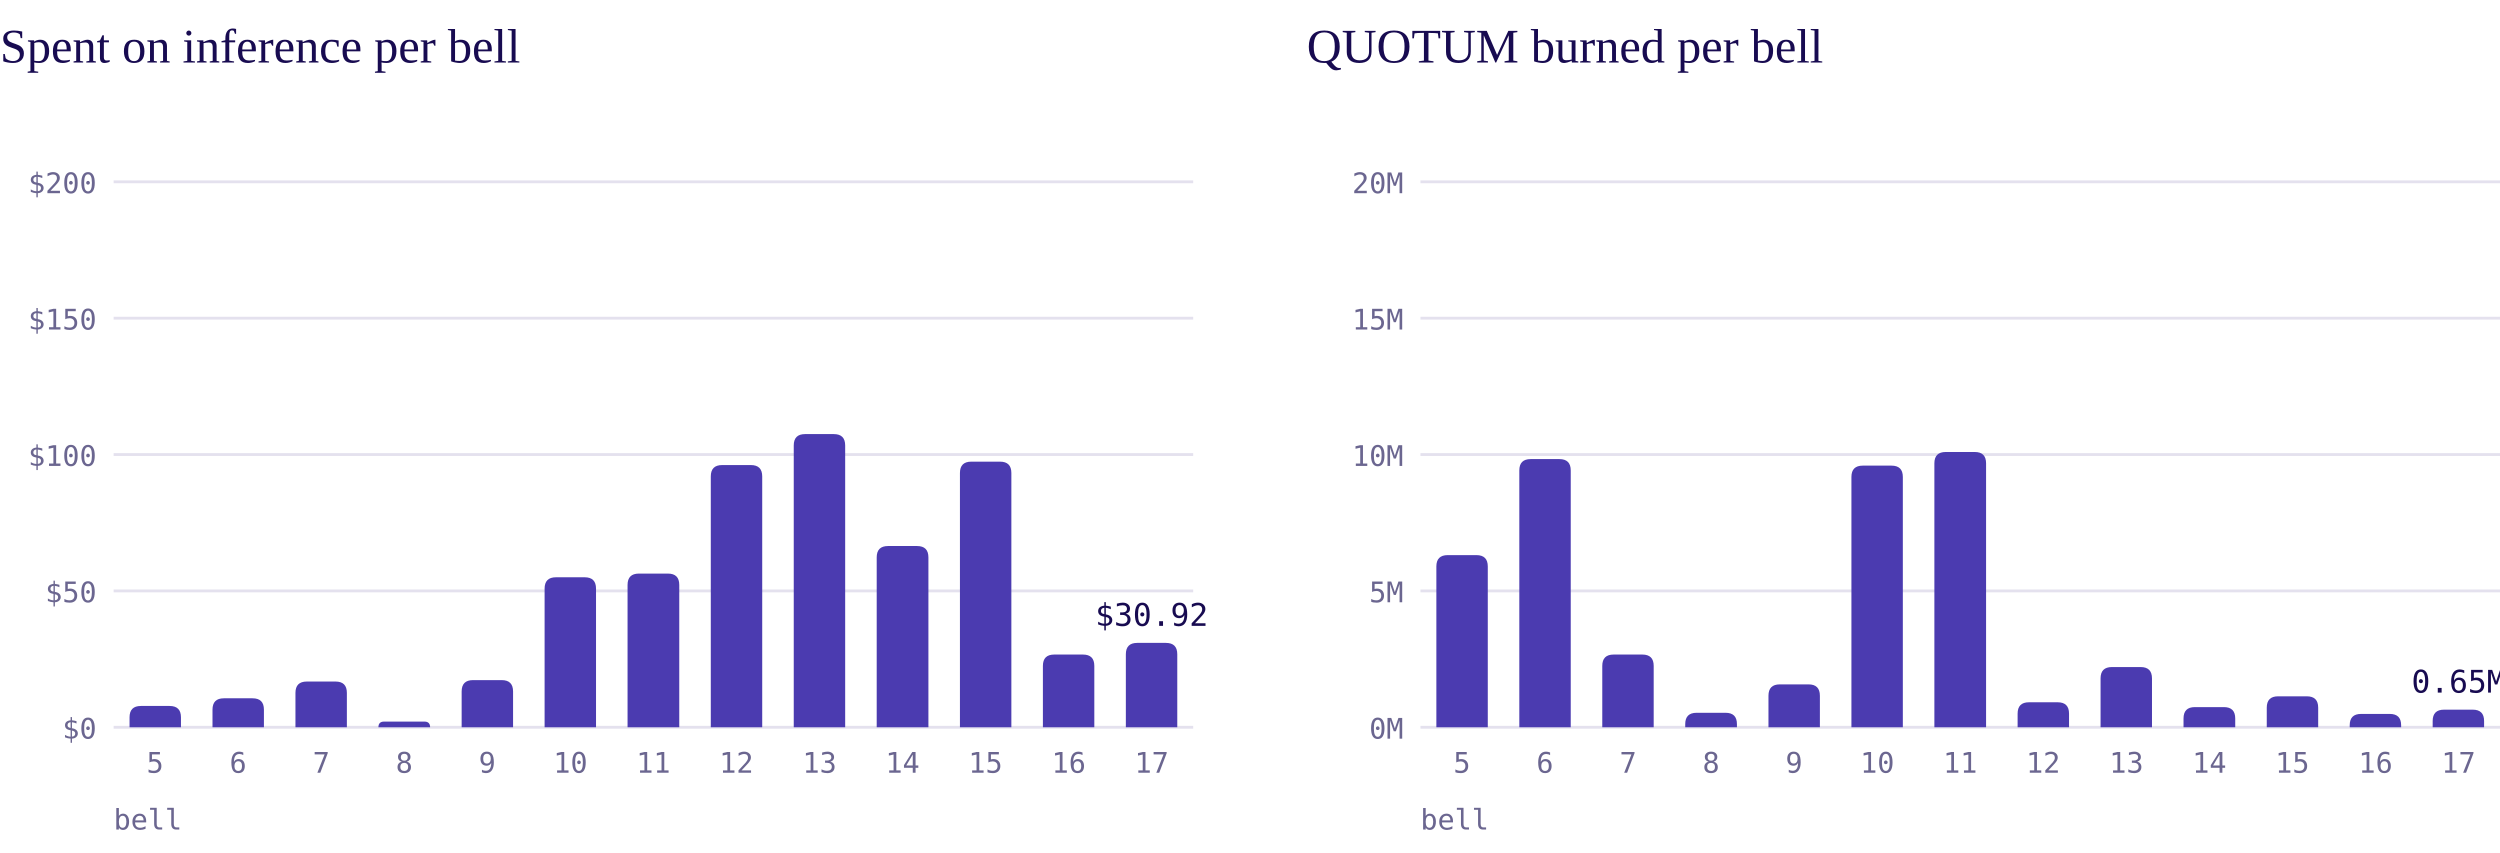
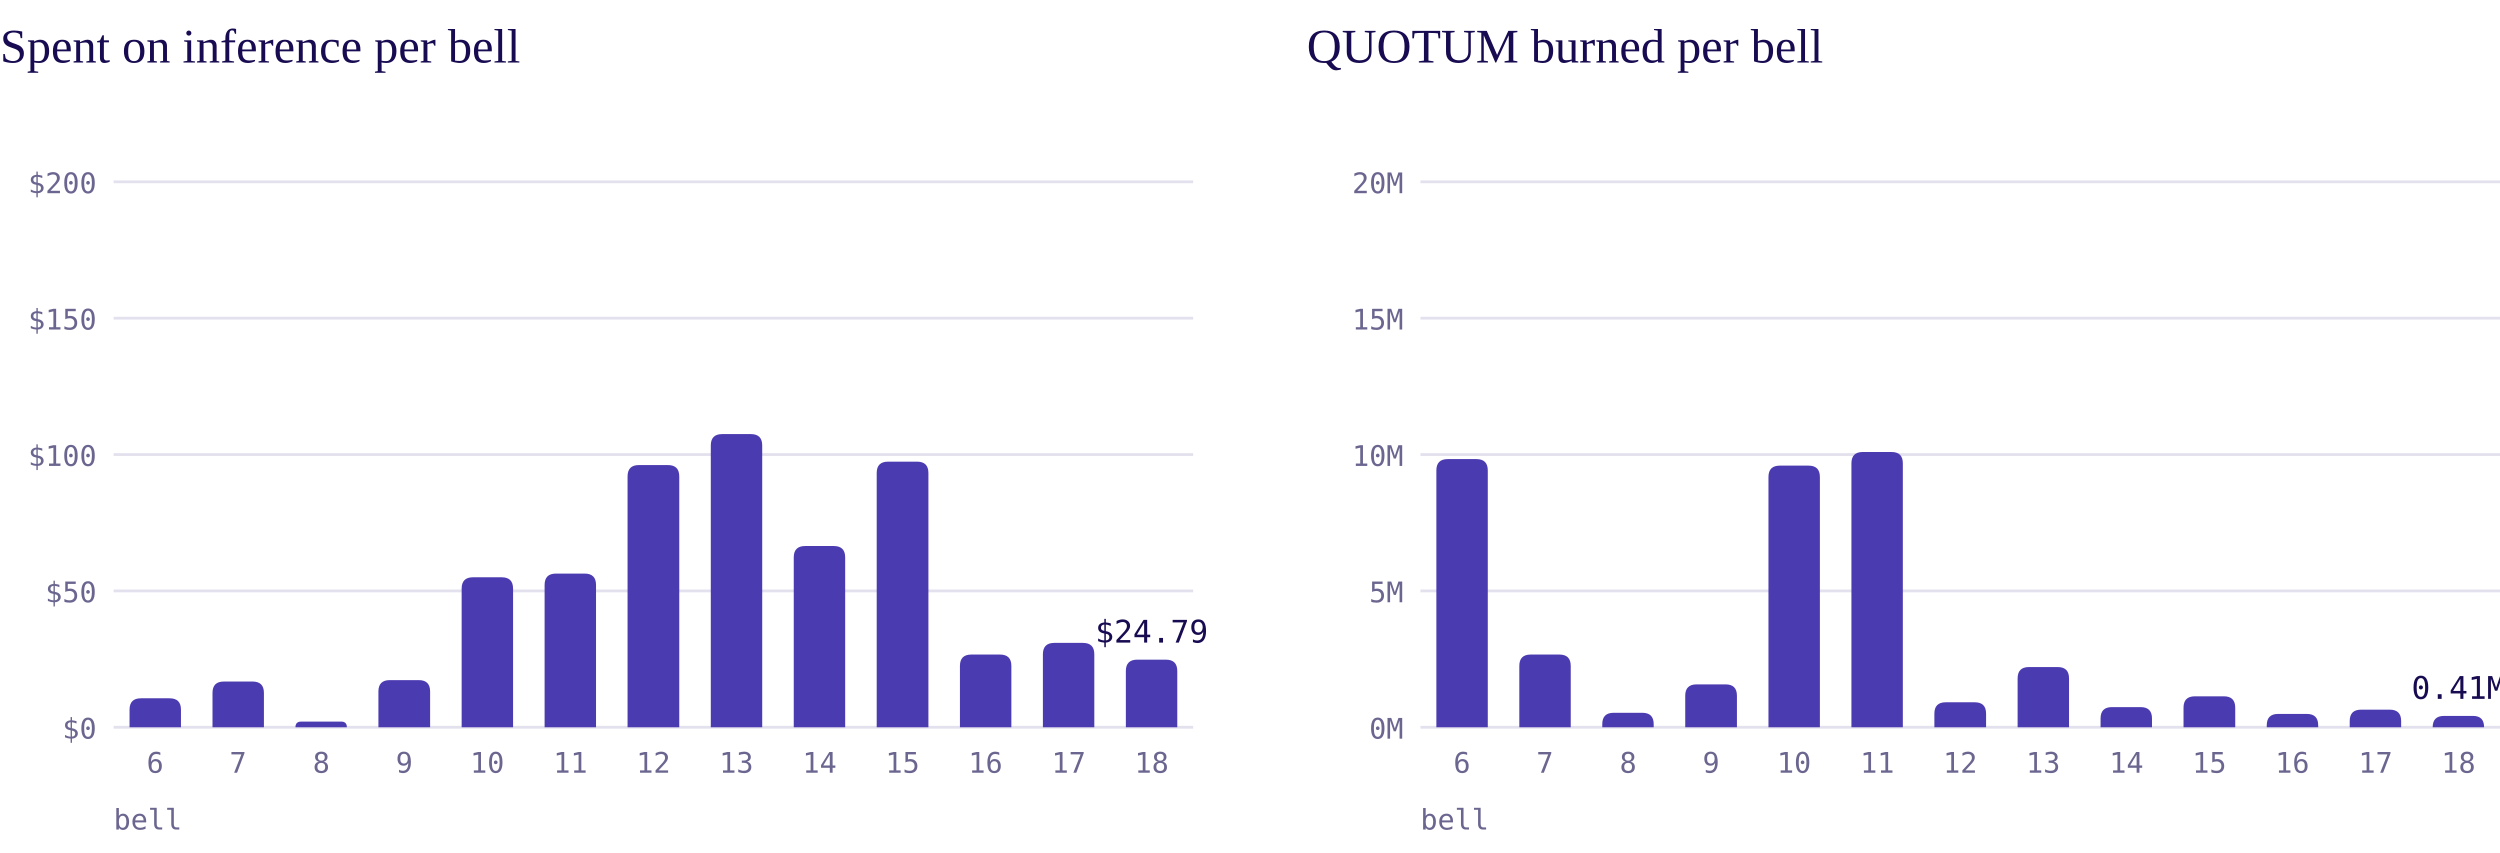
- <svg xmlns="http://www.w3.org/2000/svg" viewBox="0 0 880 300" width="880" height="300" role="img" aria-label="quotum bells 1 to 17: inference spent and QUOTUM burned per bell">
+ <svg xmlns="http://www.w3.org/2000/svg" viewBox="0 0 880 300" width="880" height="300" role="img" aria-label="quotum bells 1 to 18: inference spent and QUOTUM burned per bell">
  <text x="0" y="22" font-family="Georgia,'Times New Roman',serif" font-size="17" fill="#180b51">Spent on inference per bell</text>
  <line x1="40" x2="420" y1="256.0" y2="256.0" stroke="#e4e1ee" stroke-width="1" />
  <text x="34" y="260.0" text-anchor="end" font-family="ui-monospace,SFMono-Regular,Menlo,monospace" font-size="10" fill="#6b6690">$0</text>
  <line x1="40" x2="420" y1="208.0" y2="208.0" stroke="#e4e1ee" stroke-width="1" />
  <text x="34" y="212.0" text-anchor="end" font-family="ui-monospace,SFMono-Regular,Menlo,monospace" font-size="10" fill="#6b6690">$50</text>
  <line x1="40" x2="420" y1="160.0" y2="160.0" stroke="#e4e1ee" stroke-width="1" />
  <text x="34" y="164.0" text-anchor="end" font-family="ui-monospace,SFMono-Regular,Menlo,monospace" font-size="10" fill="#6b6690">$100</text>
  <line x1="40" x2="420" y1="112.0" y2="112.0" stroke="#e4e1ee" stroke-width="1" />
  <text x="34" y="116.0" text-anchor="end" font-family="ui-monospace,SFMono-Regular,Menlo,monospace" font-size="10" fill="#6b6690">$150</text>
  <line x1="40" x2="420" y1="64.0" y2="64.0" stroke="#e4e1ee" stroke-width="1" />
  <text x="34" y="68.0" text-anchor="end" font-family="ui-monospace,SFMono-Regular,Menlo,monospace" font-size="10" fill="#6b6690">$200</text>
-   <path d="M45.6,256.0 V252.5 Q45.6,248.5 49.6,248.5 H59.7 Q63.7,248.5 63.7,252.5 V256.0 Z" fill="#4b3bb0" />
-   <text x="54.6" y="272" text-anchor="middle" font-family="ui-monospace,SFMono-Regular,Menlo,monospace" font-size="10" fill="#6b6690">5</text>
-   <path d="M74.8,256.0 V249.8 Q74.8,245.8 78.8,245.8 H88.9 Q92.9,245.8 92.9,249.8 V256.0 Z" fill="#4b3bb0" />
-   <text x="83.8" y="272" text-anchor="middle" font-family="ui-monospace,SFMono-Regular,Menlo,monospace" font-size="10" fill="#6b6690">6</text>
-   <path d="M104.0,256.0 V243.9 Q104.0,239.9 108.0,239.9 H118.1 Q122.1,239.9 122.1,243.9 V256.0 Z" fill="#4b3bb0" />
-   <text x="113.1" y="272" text-anchor="middle" font-family="ui-monospace,SFMono-Regular,Menlo,monospace" font-size="10" fill="#6b6690">7</text>
-   <path d="M133.2,256.0 V256.0 Q133.2,254.0 135.2,254.0 H149.4 Q151.4,254.0 151.4,256.0 V256.0 Z" fill="#4b3bb0" />
-   <text x="142.3" y="272" text-anchor="middle" font-family="ui-monospace,SFMono-Regular,Menlo,monospace" font-size="10" fill="#6b6690">8</text>
-   <path d="M162.5,256.0 V243.4 Q162.5,239.4 166.5,239.4 H176.6 Q180.6,239.4 180.6,243.4 V256.0 Z" fill="#4b3bb0" />
-   <text x="171.5" y="272" text-anchor="middle" font-family="ui-monospace,SFMono-Regular,Menlo,monospace" font-size="10" fill="#6b6690">9</text>
-   <path d="M191.7,256.0 V207.2 Q191.7,203.2 195.7,203.2 H205.8 Q209.8,203.2 209.8,207.2 V256.0 Z" fill="#4b3bb0" />
-   <text x="200.8" y="272" text-anchor="middle" font-family="ui-monospace,SFMono-Regular,Menlo,monospace" font-size="10" fill="#6b6690">10</text>
-   <path d="M220.9,256.0 V205.9 Q220.9,201.9 224.9,201.9 H235.1 Q239.1,201.9 239.1,205.9 V256.0 Z" fill="#4b3bb0" />
-   <text x="230.0" y="272" text-anchor="middle" font-family="ui-monospace,SFMono-Regular,Menlo,monospace" font-size="10" fill="#6b6690">11</text>
-   <path d="M250.2,256.0 V167.7 Q250.2,163.7 254.2,163.7 H264.3 Q268.3,163.7 268.3,167.7 V256.0 Z" fill="#4b3bb0" />
-   <text x="259.2" y="272" text-anchor="middle" font-family="ui-monospace,SFMono-Regular,Menlo,monospace" font-size="10" fill="#6b6690">12</text>
-   <path d="M279.4,256.0 V156.8 Q279.4,152.8 283.4,152.8 H293.5 Q297.5,152.8 297.5,156.8 V256.0 Z" fill="#4b3bb0" />
-   <text x="288.5" y="272" text-anchor="middle" font-family="ui-monospace,SFMono-Regular,Menlo,monospace" font-size="10" fill="#6b6690">13</text>
-   <path d="M308.6,256.0 V196.2 Q308.6,192.2 312.6,192.2 H322.8 Q326.8,192.2 326.8,196.2 V256.0 Z" fill="#4b3bb0" />
-   <text x="317.7" y="272" text-anchor="middle" font-family="ui-monospace,SFMono-Regular,Menlo,monospace" font-size="10" fill="#6b6690">14</text>
-   <path d="M337.9,256.0 V166.5 Q337.9,162.5 341.9,162.5 H352.0 Q356.0,162.5 356.0,166.5 V256.0 Z" fill="#4b3bb0" />
-   <text x="346.9" y="272" text-anchor="middle" font-family="ui-monospace,SFMono-Regular,Menlo,monospace" font-size="10" fill="#6b6690">15</text>
-   <path d="M367.1,256.0 V234.4 Q367.1,230.4 371.1,230.4 H381.2 Q385.2,230.4 385.2,234.4 V256.0 Z" fill="#4b3bb0" />
-   <text x="376.2" y="272" text-anchor="middle" font-family="ui-monospace,SFMono-Regular,Menlo,monospace" font-size="10" fill="#6b6690">16</text>
-   <path d="M396.3,256.0 V230.3 Q396.3,226.3 400.3,226.3 H410.4 Q414.4,226.3 414.4,230.3 V256.0 Z" fill="#4b3bb0" />
-   <text x="405.4" y="272" text-anchor="middle" font-family="ui-monospace,SFMono-Regular,Menlo,monospace" font-size="10" fill="#6b6690">17</text>
-   <text x="405.4" y="220.3" text-anchor="middle" font-family="ui-monospace,SFMono-Regular,Menlo,monospace" font-size="11" fill="#180b51">$30.92</text>
+   <path d="M45.6,256.0 V249.8 Q45.6,245.8 49.6,245.8 H59.7 Q63.7,245.8 63.7,249.8 V256.0 Z" fill="#4b3bb0" />
+   <text x="54.6" y="272" text-anchor="middle" font-family="ui-monospace,SFMono-Regular,Menlo,monospace" font-size="10" fill="#6b6690">6</text>
+   <path d="M74.8,256.0 V243.9 Q74.8,239.9 78.8,239.9 H88.9 Q92.9,239.9 92.9,243.9 V256.0 Z" fill="#4b3bb0" />
+   <text x="83.8" y="272" text-anchor="middle" font-family="ui-monospace,SFMono-Regular,Menlo,monospace" font-size="10" fill="#6b6690">7</text>
+   <path d="M104.0,256.0 V256.0 Q104.0,254.0 106.0,254.0 H120.1 Q122.1,254.0 122.1,256.0 V256.0 Z" fill="#4b3bb0" />
+   <text x="113.1" y="272" text-anchor="middle" font-family="ui-monospace,SFMono-Regular,Menlo,monospace" font-size="10" fill="#6b6690">8</text>
+   <path d="M133.2,256.0 V243.4 Q133.2,239.4 137.2,239.4 H147.4 Q151.4,239.4 151.4,243.4 V256.0 Z" fill="#4b3bb0" />
+   <text x="142.3" y="272" text-anchor="middle" font-family="ui-monospace,SFMono-Regular,Menlo,monospace" font-size="10" fill="#6b6690">9</text>
+   <path d="M162.5,256.0 V207.2 Q162.5,203.2 166.5,203.2 H176.6 Q180.6,203.2 180.6,207.2 V256.0 Z" fill="#4b3bb0" />
+   <text x="171.5" y="272" text-anchor="middle" font-family="ui-monospace,SFMono-Regular,Menlo,monospace" font-size="10" fill="#6b6690">10</text>
+   <path d="M191.7,256.0 V205.9 Q191.7,201.9 195.7,201.9 H205.8 Q209.8,201.9 209.8,205.9 V256.0 Z" fill="#4b3bb0" />
+   <text x="200.8" y="272" text-anchor="middle" font-family="ui-monospace,SFMono-Regular,Menlo,monospace" font-size="10" fill="#6b6690">11</text>
+   <path d="M220.9,256.0 V167.7 Q220.9,163.7 224.9,163.7 H235.1 Q239.1,163.7 239.1,167.7 V256.0 Z" fill="#4b3bb0" />
+   <text x="230.0" y="272" text-anchor="middle" font-family="ui-monospace,SFMono-Regular,Menlo,monospace" font-size="10" fill="#6b6690">12</text>
+   <path d="M250.2,256.0 V156.8 Q250.2,152.8 254.2,152.8 H264.3 Q268.3,152.8 268.3,156.8 V256.0 Z" fill="#4b3bb0" />
+   <text x="259.2" y="272" text-anchor="middle" font-family="ui-monospace,SFMono-Regular,Menlo,monospace" font-size="10" fill="#6b6690">13</text>
+   <path d="M279.4,256.0 V196.2 Q279.4,192.2 283.4,192.2 H293.5 Q297.5,192.2 297.5,196.2 V256.0 Z" fill="#4b3bb0" />
+   <text x="288.5" y="272" text-anchor="middle" font-family="ui-monospace,SFMono-Regular,Menlo,monospace" font-size="10" fill="#6b6690">14</text>
+   <path d="M308.6,256.0 V166.5 Q308.6,162.5 312.6,162.5 H322.8 Q326.8,162.5 326.8,166.5 V256.0 Z" fill="#4b3bb0" />
+   <text x="317.7" y="272" text-anchor="middle" font-family="ui-monospace,SFMono-Regular,Menlo,monospace" font-size="10" fill="#6b6690">15</text>
+   <path d="M337.9,256.0 V234.4 Q337.9,230.4 341.9,230.4 H352.0 Q356.0,230.4 356.0,234.4 V256.0 Z" fill="#4b3bb0" />
+   <text x="346.9" y="272" text-anchor="middle" font-family="ui-monospace,SFMono-Regular,Menlo,monospace" font-size="10" fill="#6b6690">16</text>
+   <path d="M367.1,256.0 V230.3 Q367.1,226.3 371.1,226.3 H381.2 Q385.2,226.3 385.2,230.3 V256.0 Z" fill="#4b3bb0" />
+   <text x="376.2" y="272" text-anchor="middle" font-family="ui-monospace,SFMono-Regular,Menlo,monospace" font-size="10" fill="#6b6690">17</text>
+   <path d="M396.3,256.0 V236.2 Q396.3,232.2 400.3,232.2 H410.4 Q414.4,232.2 414.4,236.2 V256.0 Z" fill="#4b3bb0" />
+   <text x="405.4" y="272" text-anchor="middle" font-family="ui-monospace,SFMono-Regular,Menlo,monospace" font-size="10" fill="#6b6690">18</text>
+   <text x="405.4" y="226.2" text-anchor="middle" font-family="ui-monospace,SFMono-Regular,Menlo,monospace" font-size="11" fill="#180b51">$24.79</text>
  <text x="40" y="292" font-family="ui-monospace,SFMono-Regular,Menlo,monospace" font-size="10" fill="#6b6690">bell</text>
  <text x="460" y="22" font-family="Georgia,'Times New Roman',serif" font-size="17" fill="#180b51">QUOTUM burned per bell</text>
  <line x1="500" x2="880" y1="256.0" y2="256.0" stroke="#e4e1ee" stroke-width="1" />
  <text x="494" y="260.0" text-anchor="end" font-family="ui-monospace,SFMono-Regular,Menlo,monospace" font-size="10" fill="#6b6690">0M</text>
  <line x1="500" x2="880" y1="208.0" y2="208.0" stroke="#e4e1ee" stroke-width="1" />
  <text x="494" y="212.0" text-anchor="end" font-family="ui-monospace,SFMono-Regular,Menlo,monospace" font-size="10" fill="#6b6690">5M</text>
  <line x1="500" x2="880" y1="160.0" y2="160.0" stroke="#e4e1ee" stroke-width="1" />
  <text x="494" y="164.0" text-anchor="end" font-family="ui-monospace,SFMono-Regular,Menlo,monospace" font-size="10" fill="#6b6690">10M</text>
  <line x1="500" x2="880" y1="112.0" y2="112.0" stroke="#e4e1ee" stroke-width="1" />
  <text x="494" y="116.0" text-anchor="end" font-family="ui-monospace,SFMono-Regular,Menlo,monospace" font-size="10" fill="#6b6690">15M</text>
  <line x1="500" x2="880" y1="64.0" y2="64.0" stroke="#e4e1ee" stroke-width="1" />
  <text x="494" y="68.0" text-anchor="end" font-family="ui-monospace,SFMono-Regular,Menlo,monospace" font-size="10" fill="#6b6690">20M</text>
-   <path d="M505.6,256.0 V199.4 Q505.6,195.4 509.6,195.4 H519.7 Q523.7,195.4 523.7,199.4 V256.0 Z" fill="#4b3bb0" />
-   <text x="514.6" y="272" text-anchor="middle" font-family="ui-monospace,SFMono-Regular,Menlo,monospace" font-size="10" fill="#6b6690">5</text>
-   <path d="M534.8,256.0 V165.6 Q534.8,161.6 538.8,161.6 H548.9 Q552.9,161.6 552.9,165.6 V256.0 Z" fill="#4b3bb0" />
-   <text x="543.8" y="272" text-anchor="middle" font-family="ui-monospace,SFMono-Regular,Menlo,monospace" font-size="10" fill="#6b6690">6</text>
-   <path d="M564.0,256.0 V234.4 Q564.0,230.4 568.0,230.4 H578.1 Q582.1,230.4 582.1,234.4 V256.0 Z" fill="#4b3bb0" />
-   <text x="573.1" y="272" text-anchor="middle" font-family="ui-monospace,SFMono-Regular,Menlo,monospace" font-size="10" fill="#6b6690">7</text>
-   <path d="M593.2,256.0 V254.9 Q593.2,250.9 597.2,250.9 H607.4 Q611.4,250.9 611.4,254.9 V256.0 Z" fill="#4b3bb0" />
-   <text x="602.3" y="272" text-anchor="middle" font-family="ui-monospace,SFMono-Regular,Menlo,monospace" font-size="10" fill="#6b6690">8</text>
-   <path d="M622.5,256.0 V244.9 Q622.5,240.9 626.5,240.9 H636.6 Q640.6,240.9 640.6,244.9 V256.0 Z" fill="#4b3bb0" />
-   <text x="631.5" y="272" text-anchor="middle" font-family="ui-monospace,SFMono-Regular,Menlo,monospace" font-size="10" fill="#6b6690">9</text>
-   <path d="M651.7,256.0 V167.9 Q651.7,163.9 655.7,163.9 H665.8 Q669.8,163.9 669.8,167.9 V256.0 Z" fill="#4b3bb0" />
-   <text x="660.8" y="272" text-anchor="middle" font-family="ui-monospace,SFMono-Regular,Menlo,monospace" font-size="10" fill="#6b6690">10</text>
-   <path d="M680.9,256.0 V163.1 Q680.9,159.1 684.9,159.1 H695.1 Q699.1,159.1 699.1,163.1 V256.0 Z" fill="#4b3bb0" />
-   <text x="690.0" y="272" text-anchor="middle" font-family="ui-monospace,SFMono-Regular,Menlo,monospace" font-size="10" fill="#6b6690">11</text>
-   <path d="M710.2,256.0 V251.2 Q710.2,247.2 714.2,247.2 H724.3 Q728.3,247.2 728.3,251.2 V256.0 Z" fill="#4b3bb0" />
-   <text x="719.2" y="272" text-anchor="middle" font-family="ui-monospace,SFMono-Regular,Menlo,monospace" font-size="10" fill="#6b6690">12</text>
-   <path d="M739.4,256.0 V238.8 Q739.4,234.8 743.4,234.8 H753.5 Q757.5,234.8 757.5,238.8 V256.0 Z" fill="#4b3bb0" />
-   <text x="748.5" y="272" text-anchor="middle" font-family="ui-monospace,SFMono-Regular,Menlo,monospace" font-size="10" fill="#6b6690">13</text>
-   <path d="M768.6,256.0 V252.9 Q768.6,248.9 772.6,248.9 H782.8 Q786.8,248.9 786.8,252.9 V256.0 Z" fill="#4b3bb0" />
-   <text x="777.7" y="272" text-anchor="middle" font-family="ui-monospace,SFMono-Regular,Menlo,monospace" font-size="10" fill="#6b6690">14</text>
-   <path d="M797.9,256.0 V249.1 Q797.9,245.1 801.9,245.1 H812.0 Q816.0,245.1 816.0,249.1 V256.0 Z" fill="#4b3bb0" />
-   <text x="806.9" y="272" text-anchor="middle" font-family="ui-monospace,SFMono-Regular,Menlo,monospace" font-size="10" fill="#6b6690">15</text>
-   <path d="M827.1,256.0 V255.3 Q827.1,251.3 831.1,251.3 H841.2 Q845.2,251.3 845.2,255.3 V256.0 Z" fill="#4b3bb0" />
-   <text x="836.2" y="272" text-anchor="middle" font-family="ui-monospace,SFMono-Regular,Menlo,monospace" font-size="10" fill="#6b6690">16</text>
-   <path d="M856.3,256.0 V253.8 Q856.3,249.8 860.3,249.8 H870.4 Q874.4,249.8 874.4,253.8 V256.0 Z" fill="#4b3bb0" />
-   <text x="865.4" y="272" text-anchor="middle" font-family="ui-monospace,SFMono-Regular,Menlo,monospace" font-size="10" fill="#6b6690">17</text>
-   <text x="865.4" y="243.8" text-anchor="middle" font-family="ui-monospace,SFMono-Regular,Menlo,monospace" font-size="11" fill="#180b51">0.65M</text>
+   <path d="M505.6,256.0 V165.6 Q505.6,161.6 509.6,161.6 H519.7 Q523.7,161.6 523.7,165.6 V256.0 Z" fill="#4b3bb0" />
+   <text x="514.6" y="272" text-anchor="middle" font-family="ui-monospace,SFMono-Regular,Menlo,monospace" font-size="10" fill="#6b6690">6</text>
+   <path d="M534.8,256.0 V234.4 Q534.8,230.4 538.8,230.4 H548.9 Q552.9,230.4 552.9,234.4 V256.0 Z" fill="#4b3bb0" />
+   <text x="543.8" y="272" text-anchor="middle" font-family="ui-monospace,SFMono-Regular,Menlo,monospace" font-size="10" fill="#6b6690">7</text>
+   <path d="M564.0,256.0 V254.9 Q564.0,250.9 568.0,250.9 H578.1 Q582.1,250.9 582.1,254.9 V256.0 Z" fill="#4b3bb0" />
+   <text x="573.1" y="272" text-anchor="middle" font-family="ui-monospace,SFMono-Regular,Menlo,monospace" font-size="10" fill="#6b6690">8</text>
+   <path d="M593.2,256.0 V244.9 Q593.2,240.9 597.2,240.9 H607.4 Q611.4,240.9 611.4,244.9 V256.0 Z" fill="#4b3bb0" />
+   <text x="602.3" y="272" text-anchor="middle" font-family="ui-monospace,SFMono-Regular,Menlo,monospace" font-size="10" fill="#6b6690">9</text>
+   <path d="M622.5,256.0 V167.9 Q622.5,163.9 626.5,163.9 H636.6 Q640.6,163.9 640.6,167.9 V256.0 Z" fill="#4b3bb0" />
+   <text x="631.5" y="272" text-anchor="middle" font-family="ui-monospace,SFMono-Regular,Menlo,monospace" font-size="10" fill="#6b6690">10</text>
+   <path d="M651.7,256.0 V163.1 Q651.7,159.1 655.7,159.1 H665.8 Q669.8,159.1 669.8,163.1 V256.0 Z" fill="#4b3bb0" />
+   <text x="660.8" y="272" text-anchor="middle" font-family="ui-monospace,SFMono-Regular,Menlo,monospace" font-size="10" fill="#6b6690">11</text>
+   <path d="M680.9,256.0 V251.2 Q680.9,247.2 684.9,247.2 H695.1 Q699.1,247.2 699.1,251.2 V256.0 Z" fill="#4b3bb0" />
+   <text x="690.0" y="272" text-anchor="middle" font-family="ui-monospace,SFMono-Regular,Menlo,monospace" font-size="10" fill="#6b6690">12</text>
+   <path d="M710.2,256.0 V238.8 Q710.2,234.8 714.2,234.8 H724.3 Q728.3,234.8 728.3,238.8 V256.0 Z" fill="#4b3bb0" />
+   <text x="719.2" y="272" text-anchor="middle" font-family="ui-monospace,SFMono-Regular,Menlo,monospace" font-size="10" fill="#6b6690">13</text>
+   <path d="M739.4,256.0 V252.9 Q739.4,248.9 743.4,248.9 H753.5 Q757.5,248.9 757.5,252.9 V256.0 Z" fill="#4b3bb0" />
+   <text x="748.5" y="272" text-anchor="middle" font-family="ui-monospace,SFMono-Regular,Menlo,monospace" font-size="10" fill="#6b6690">14</text>
+   <path d="M768.6,256.0 V249.1 Q768.6,245.1 772.6,245.1 H782.8 Q786.8,245.1 786.8,249.1 V256.0 Z" fill="#4b3bb0" />
+   <text x="777.7" y="272" text-anchor="middle" font-family="ui-monospace,SFMono-Regular,Menlo,monospace" font-size="10" fill="#6b6690">15</text>
+   <path d="M797.9,256.0 V255.3 Q797.9,251.3 801.9,251.3 H812.0 Q816.0,251.3 816.0,255.3 V256.0 Z" fill="#4b3bb0" />
+   <text x="806.9" y="272" text-anchor="middle" font-family="ui-monospace,SFMono-Regular,Menlo,monospace" font-size="10" fill="#6b6690">16</text>
+   <path d="M827.1,256.0 V253.8 Q827.1,249.8 831.1,249.8 H841.2 Q845.2,249.8 845.2,253.8 V256.0 Z" fill="#4b3bb0" />
+   <text x="836.2" y="272" text-anchor="middle" font-family="ui-monospace,SFMono-Regular,Menlo,monospace" font-size="10" fill="#6b6690">17</text>
+   <path d="M856.3,256.0 V256.0 Q856.3,252.0 860.3,252.0 H870.5 Q874.4,252.0 874.4,256.0 V256.0 Z" fill="#4b3bb0" />
+   <text x="865.4" y="272" text-anchor="middle" font-family="ui-monospace,SFMono-Regular,Menlo,monospace" font-size="10" fill="#6b6690">18</text>
+   <text x="865.4" y="246.0" text-anchor="middle" font-family="ui-monospace,SFMono-Regular,Menlo,monospace" font-size="11" fill="#180b51">0.41M</text>
  <text x="500" y="292" font-family="ui-monospace,SFMono-Regular,Menlo,monospace" font-size="10" fill="#6b6690">bell</text>
</svg>
